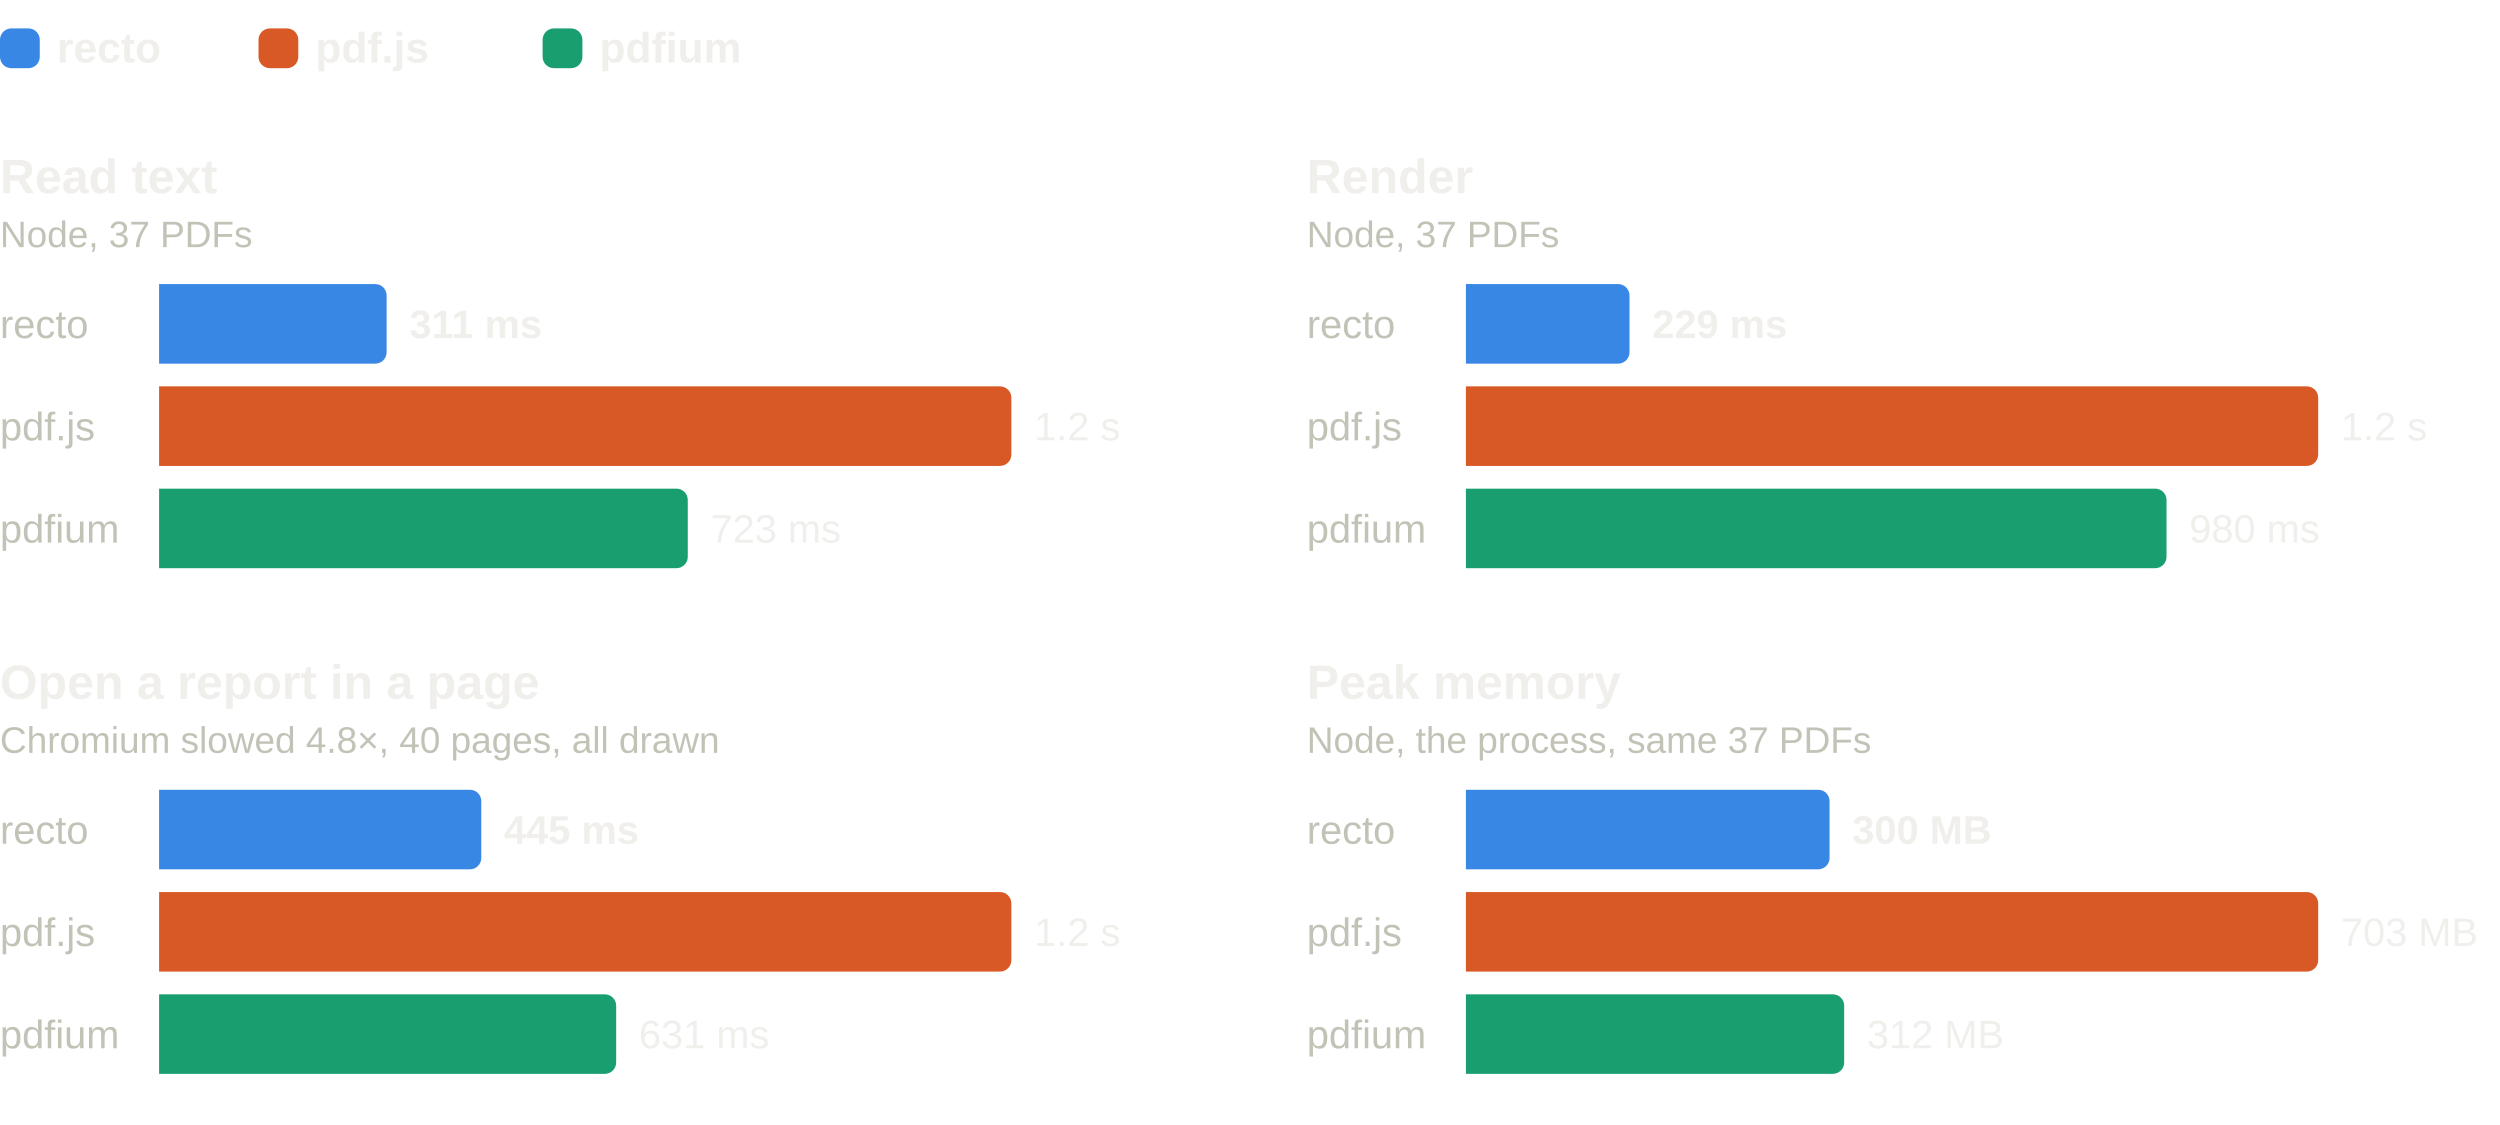
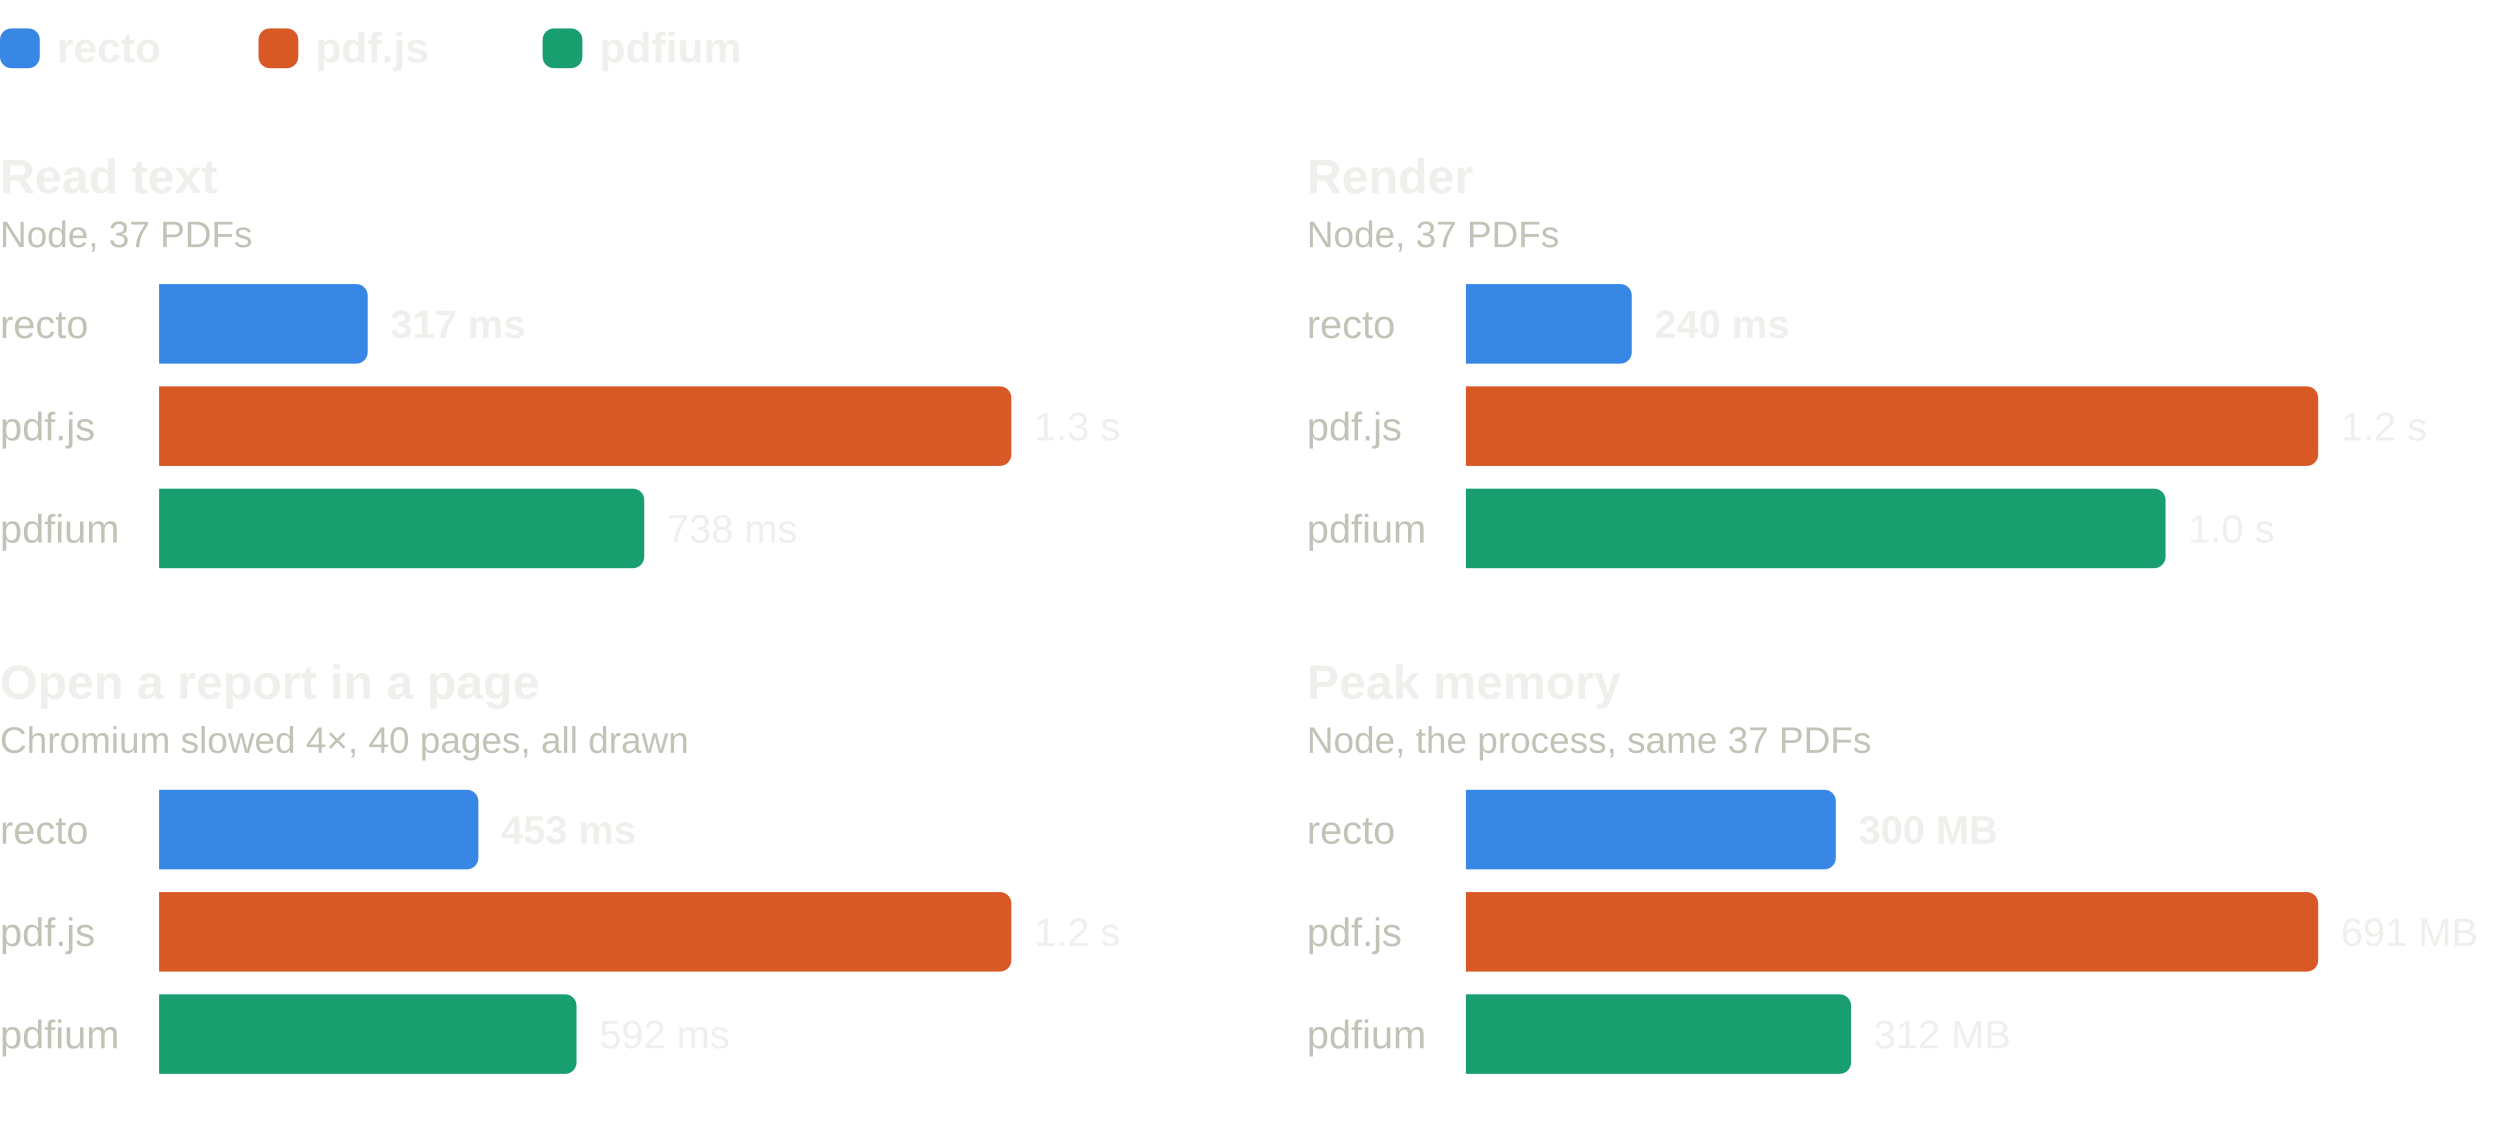
- <svg xmlns="http://www.w3.org/2000/svg" viewBox="0 0 880 396" width="880" height="396" role="img" aria-label="Benchmark medians: Read text: recto 311 ms, pdf.js 1.2 s, pdfium 723 ms; Render: recto 229 ms, pdf.js 1.2 s, pdfium 980 ms; Open a report in a page: recto 445 ms, pdf.js 1.2 s, pdfium 631 ms; Peak memory: recto 300 MB, pdf.js 703 MB, pdfium 312 MB">
+ <svg xmlns="http://www.w3.org/2000/svg" viewBox="0 0 880 396" width="880" height="396" role="img" aria-label="Benchmark medians: Read text: recto 317 ms, pdf.js 1.3 s, pdfium 738 ms; Render: recto 240 ms, pdf.js 1.2 s, pdfium 1.0 s; Open a report in a page: recto 453 ms, pdf.js 1.2 s, pdfium 592 ms; Peak memory: recto 300 MB, pdf.js 691 MB, pdfium 312 MB">
  <style>text{font-family:-apple-system, BlinkMacSystemFont, "Segoe UI", "Helvetica Neue", Arial, sans-serif}.t{fill:#f0efec}.s{fill:#c3c2b7}</style>
  <rect x="0" y="10" width="14" height="14" rx="4" fill="#3987e5" />
  <text x="20" y="22" class="t" font-size="15" font-weight="600">recto</text>
  <rect x="91" y="10" width="14" height="14" rx="4" fill="#d95926" />
  <text x="111" y="22" class="t" font-size="15" font-weight="600">pdf.js</text>
  <rect x="191" y="10" width="14" height="14" rx="4" fill="#199e70" />
  <text x="211" y="22" class="t" font-size="15" font-weight="600">pdfium</text>
  <text x="0" y="68" class="t" font-size="17" font-weight="650">Read text</text>
  <text x="0" y="87" class="s" font-size="13">Node, 37 PDFs</text>
  <text x="0" y="119" class="s" font-size="14">recto</text>
-   <path d="M56 100 h76.094 a4 4 0 0 1 4 4 v20 a4 4 0 0 1 -4 4 h-76.094 z" fill="#3987e5" />
-   <text x="144.094" y="119" class="t" font-size="14" font-weight="650">311 ms</text>
+   <path d="M56 100 h69.432 a4 4 0 0 1 4 4 v20 a4 4 0 0 1 -4 4 h-69.432 z" fill="#3987e5" />
+   <text x="137.432" y="119" class="t" font-size="14" font-weight="650">317 ms</text>
  <text x="0" y="155" class="s" font-size="14">pdf.js</text>
  <path d="M56 136 h296 a4 4 0 0 1 4 4 v20 a4 4 0 0 1 -4 4 h-296 z" fill="#d95926" />
-   <text x="364" y="155" class="t" font-size="14" font-weight="400">1.2 s</text>
+   <text x="364" y="155" class="t" font-size="14" font-weight="400">1.3 s</text>
  <text x="0" y="191" class="s" font-size="14">pdfium</text>
-   <path d="M56 172 h182.098 a4 4 0 0 1 4 4 v20 a4 4 0 0 1 -4 4 h-182.098 z" fill="#199e70" />
-   <text x="250.098" y="191" class="t" font-size="14" font-weight="400">723 ms</text>
+   <path d="M56 172 h166.777 a4 4 0 0 1 4 4 v20 a4 4 0 0 1 -4 4 h-166.777 z" fill="#199e70" />
+   <text x="234.777" y="191" class="t" font-size="14" font-weight="400">738 ms</text>
  <text x="460" y="68" class="t" font-size="17" font-weight="650">Render</text>
  <text x="460" y="87" class="s" font-size="13">Node, 37 PDFs</text>
  <text x="460" y="119" class="s" font-size="14">recto</text>
-   <path d="M516 100 h53.584 a4 4 0 0 1 4 4 v20 a4 4 0 0 1 -4 4 h-53.584 z" fill="#3987e5" />
-   <text x="581.584" y="119" class="t" font-size="14" font-weight="650">229 ms</text>
+   <path d="M516 100 h54.382 a4 4 0 0 1 4 4 v20 a4 4 0 0 1 -4 4 h-54.382 z" fill="#3987e5" />
+   <text x="582.382" y="119" class="t" font-size="14" font-weight="650">240 ms</text>
  <text x="460" y="155" class="s" font-size="14">pdf.js</text>
  <path d="M516 136 h296 a4 4 0 0 1 4 4 v20 a4 4 0 0 1 -4 4 h-296 z" fill="#d95926" />
  <text x="824" y="155" class="t" font-size="14" font-weight="400">1.2 s</text>
  <text x="460" y="191" class="s" font-size="14">pdfium</text>
-   <path d="M516 172 h242.619 a4 4 0 0 1 4 4 v20 a4 4 0 0 1 -4 4 h-242.619 z" fill="#199e70" />
-   <text x="770.619" y="191" class="t" font-size="14" font-weight="400">980 ms</text>
+   <path d="M516 172 h242.272 a4 4 0 0 1 4 4 v20 a4 4 0 0 1 -4 4 h-242.272 z" fill="#199e70" />
+   <text x="770.272" y="191" class="t" font-size="14" font-weight="400">1.0 s</text>
  <text x="0" y="246" class="t" font-size="17" font-weight="650">Open a report in a page</text>
-   <text x="0" y="265" class="s" font-size="13">Chromium slowed 4.8×, 40 pages, all drawn</text>
+   <text x="0" y="265" class="s" font-size="13">Chromium slowed 4×, 40 pages, all drawn</text>
  <text x="0" y="297" class="s" font-size="14">recto</text>
-   <path d="M56 278 h109.414 a4 4 0 0 1 4 4 v20 a4 4 0 0 1 -4 4 h-109.414 z" fill="#3987e5" />
-   <text x="177.414" y="297" class="t" font-size="14" font-weight="650">445 ms</text>
+   <path d="M56 278 h108.385 a4 4 0 0 1 4 4 v20 a4 4 0 0 1 -4 4 h-108.385 z" fill="#3987e5" />
+   <text x="176.385" y="297" class="t" font-size="14" font-weight="650">453 ms</text>
  <text x="0" y="333" class="s" font-size="14">pdf.js</text>
  <path d="M56 314 h296 a4 4 0 0 1 4 4 v20 a4 4 0 0 1 -4 4 h-296 z" fill="#d95926" />
  <text x="364" y="333" class="t" font-size="14" font-weight="400">1.2 s</text>
  <text x="0" y="369" class="s" font-size="14">pdfium</text>
-   <path d="M56 350 h156.895 a4 4 0 0 1 4 4 v20 a4 4 0 0 1 -4 4 h-156.895 z" fill="#199e70" />
-   <text x="224.895" y="369" class="t" font-size="14" font-weight="400">631 ms</text>
+   <path d="M56 350 h142.937 a4 4 0 0 1 4 4 v20 a4 4 0 0 1 -4 4 h-142.937 z" fill="#199e70" />
+   <text x="210.937" y="369" class="t" font-size="14" font-weight="400">592 ms</text>
  <text x="460" y="246" class="t" font-size="17" font-weight="650">Peak memory</text>
  <text x="460" y="265" class="s" font-size="13">Node, the process, same 37 PDFs</text>
  <text x="460" y="297" class="s" font-size="14">recto</text>
-   <path d="M516 278 h124.003 a4 4 0 0 1 4 4 v20 a4 4 0 0 1 -4 4 h-124.003 z" fill="#3987e5" />
-   <text x="652.003" y="297" class="t" font-size="14" font-weight="650">300 MB</text>
+   <path d="M516 278 h126.214 a4 4 0 0 1 4 4 v20 a4 4 0 0 1 -4 4 h-126.214 z" fill="#3987e5" />
+   <text x="654.214" y="297" class="t" font-size="14" font-weight="650">300 MB</text>
  <text x="460" y="333" class="s" font-size="14">pdf.js</text>
  <path d="M516 314 h296 a4 4 0 0 1 4 4 v20 a4 4 0 0 1 -4 4 h-296 z" fill="#d95926" />
-   <text x="824" y="333" class="t" font-size="14" font-weight="400">703 MB</text>
+   <text x="824" y="333" class="t" font-size="14" font-weight="400">691 MB</text>
  <text x="460" y="369" class="s" font-size="14">pdfium</text>
-   <path d="M516 350 h129.147 a4 4 0 0 1 4 4 v20 a4 4 0 0 1 -4 4 h-129.147 z" fill="#199e70" />
-   <text x="657.147" y="369" class="t" font-size="14" font-weight="400">312 MB</text>
+   <path d="M516 350 h131.577 a4 4 0 0 1 4 4 v20 a4 4 0 0 1 -4 4 h-131.577 z" fill="#199e70" />
+   <text x="659.577" y="369" class="t" font-size="14" font-weight="400">312 MB</text>
</svg>
